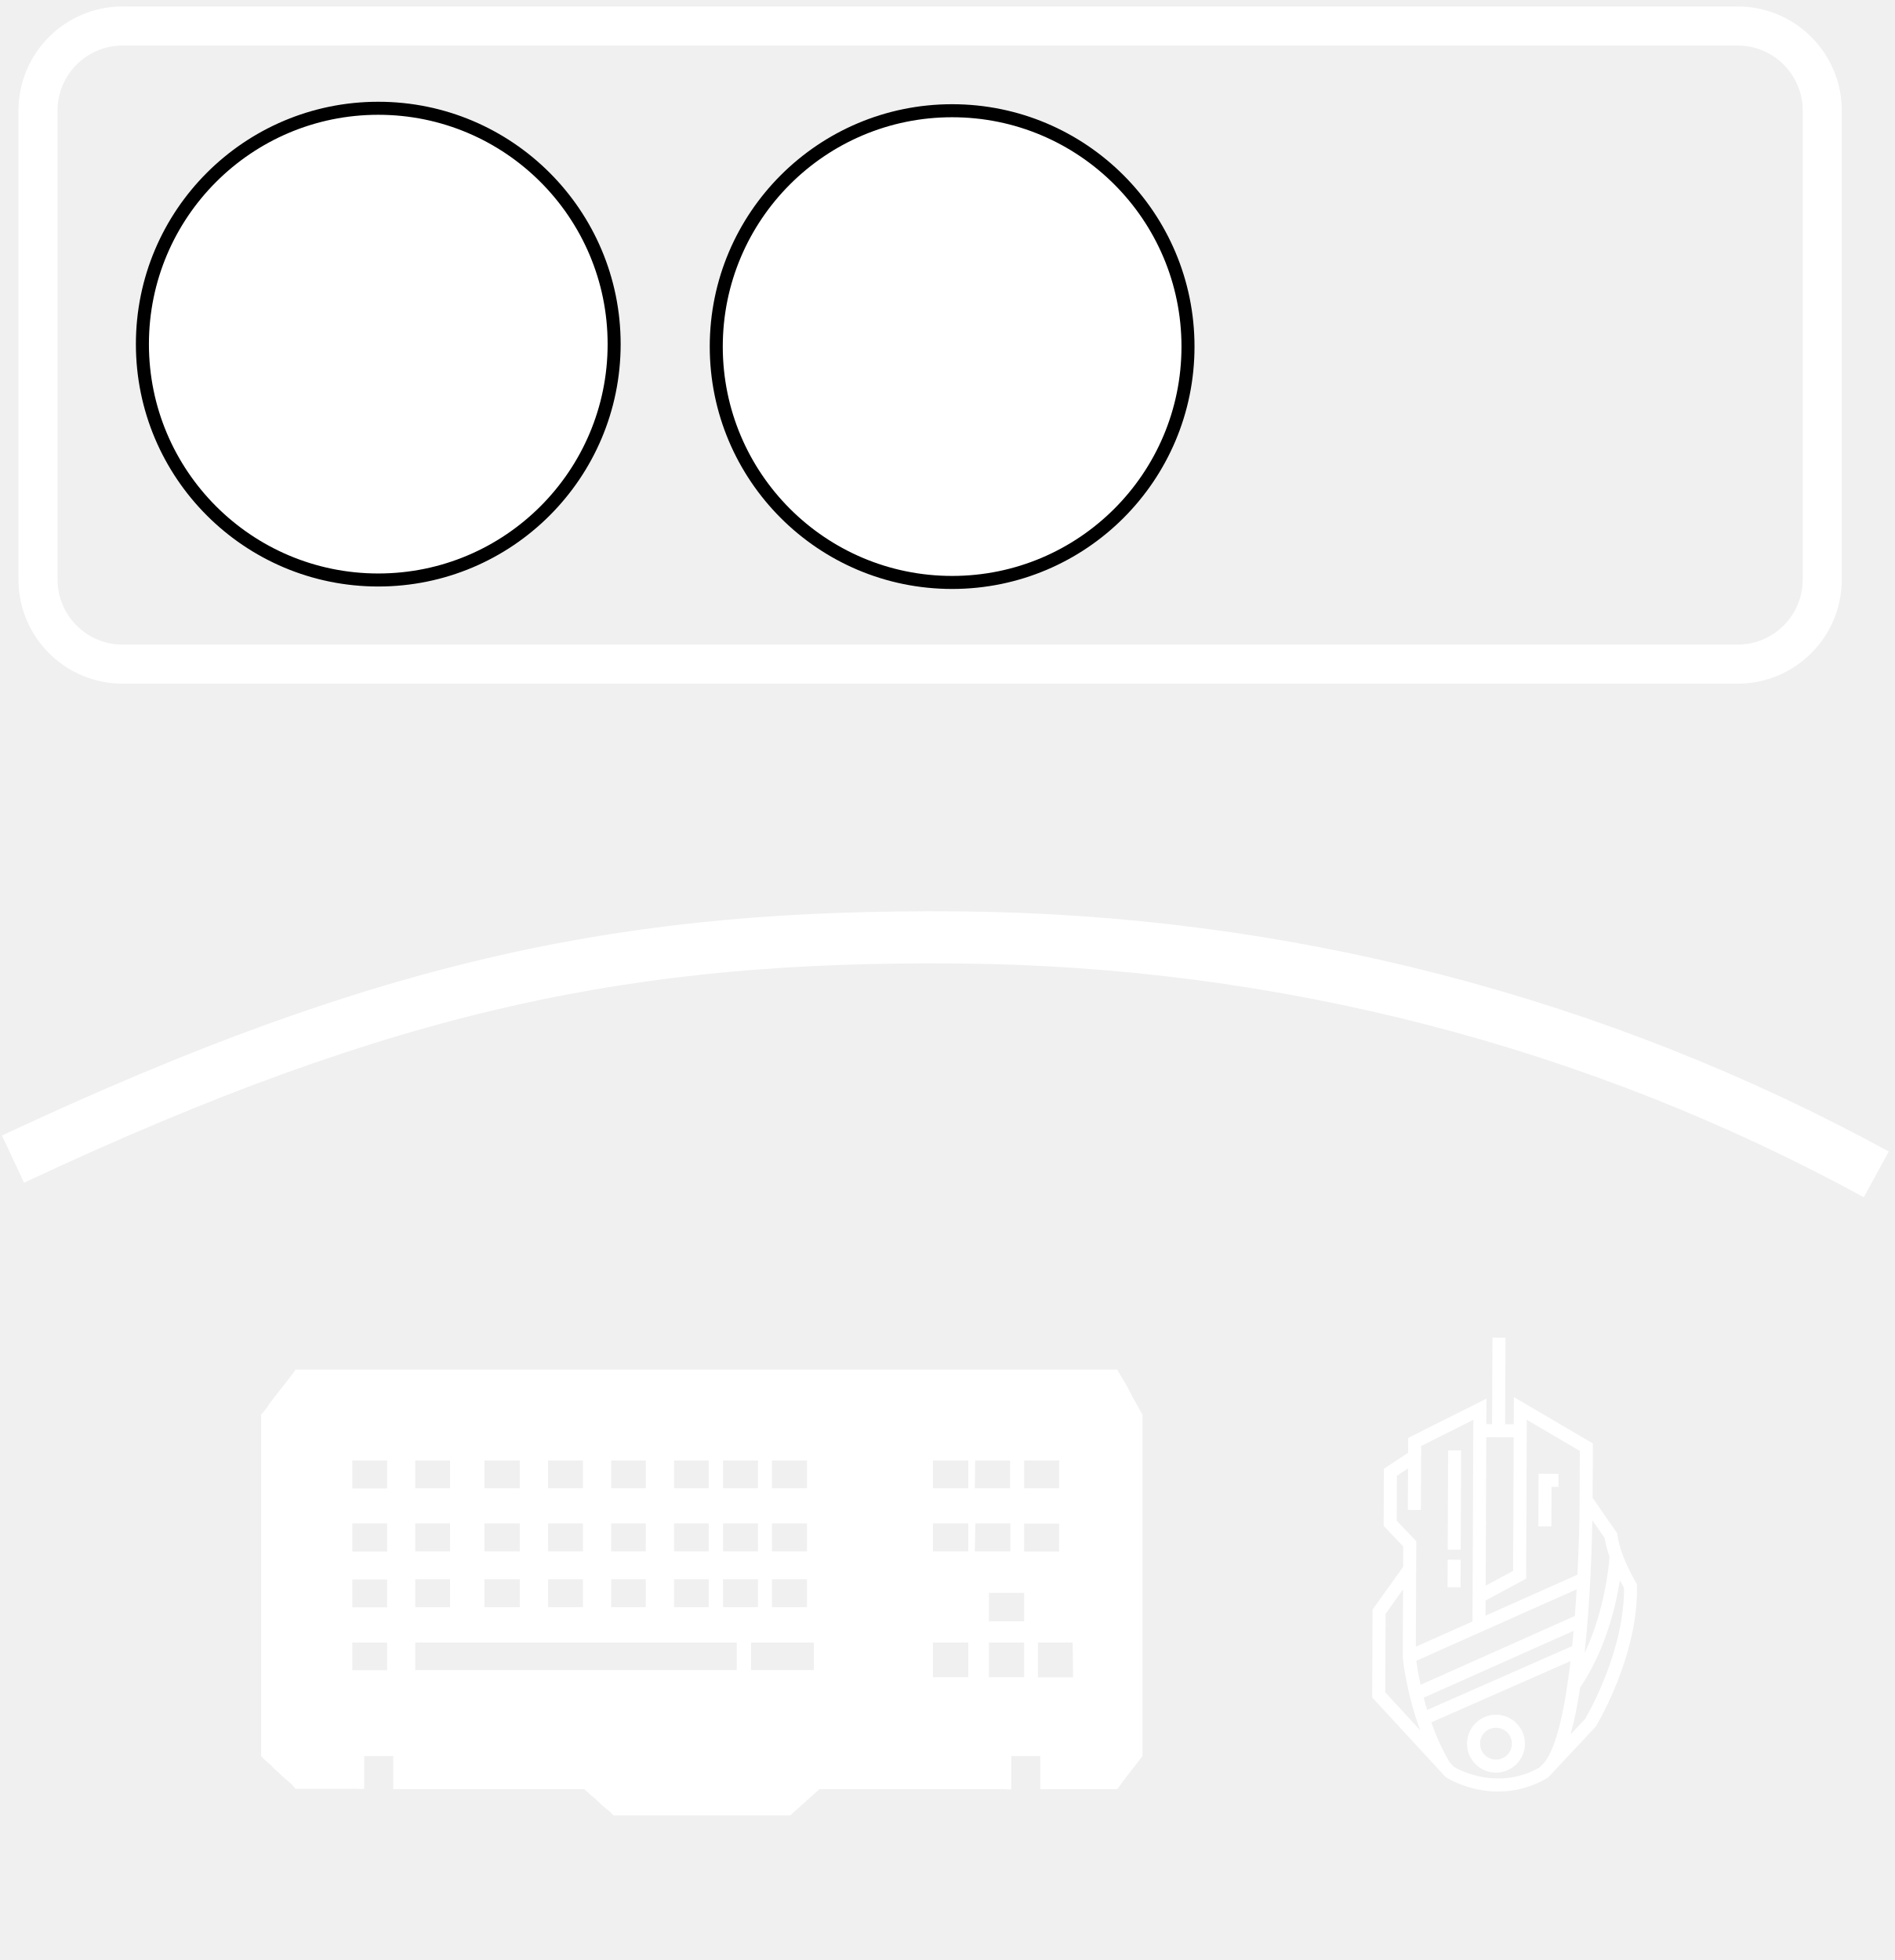
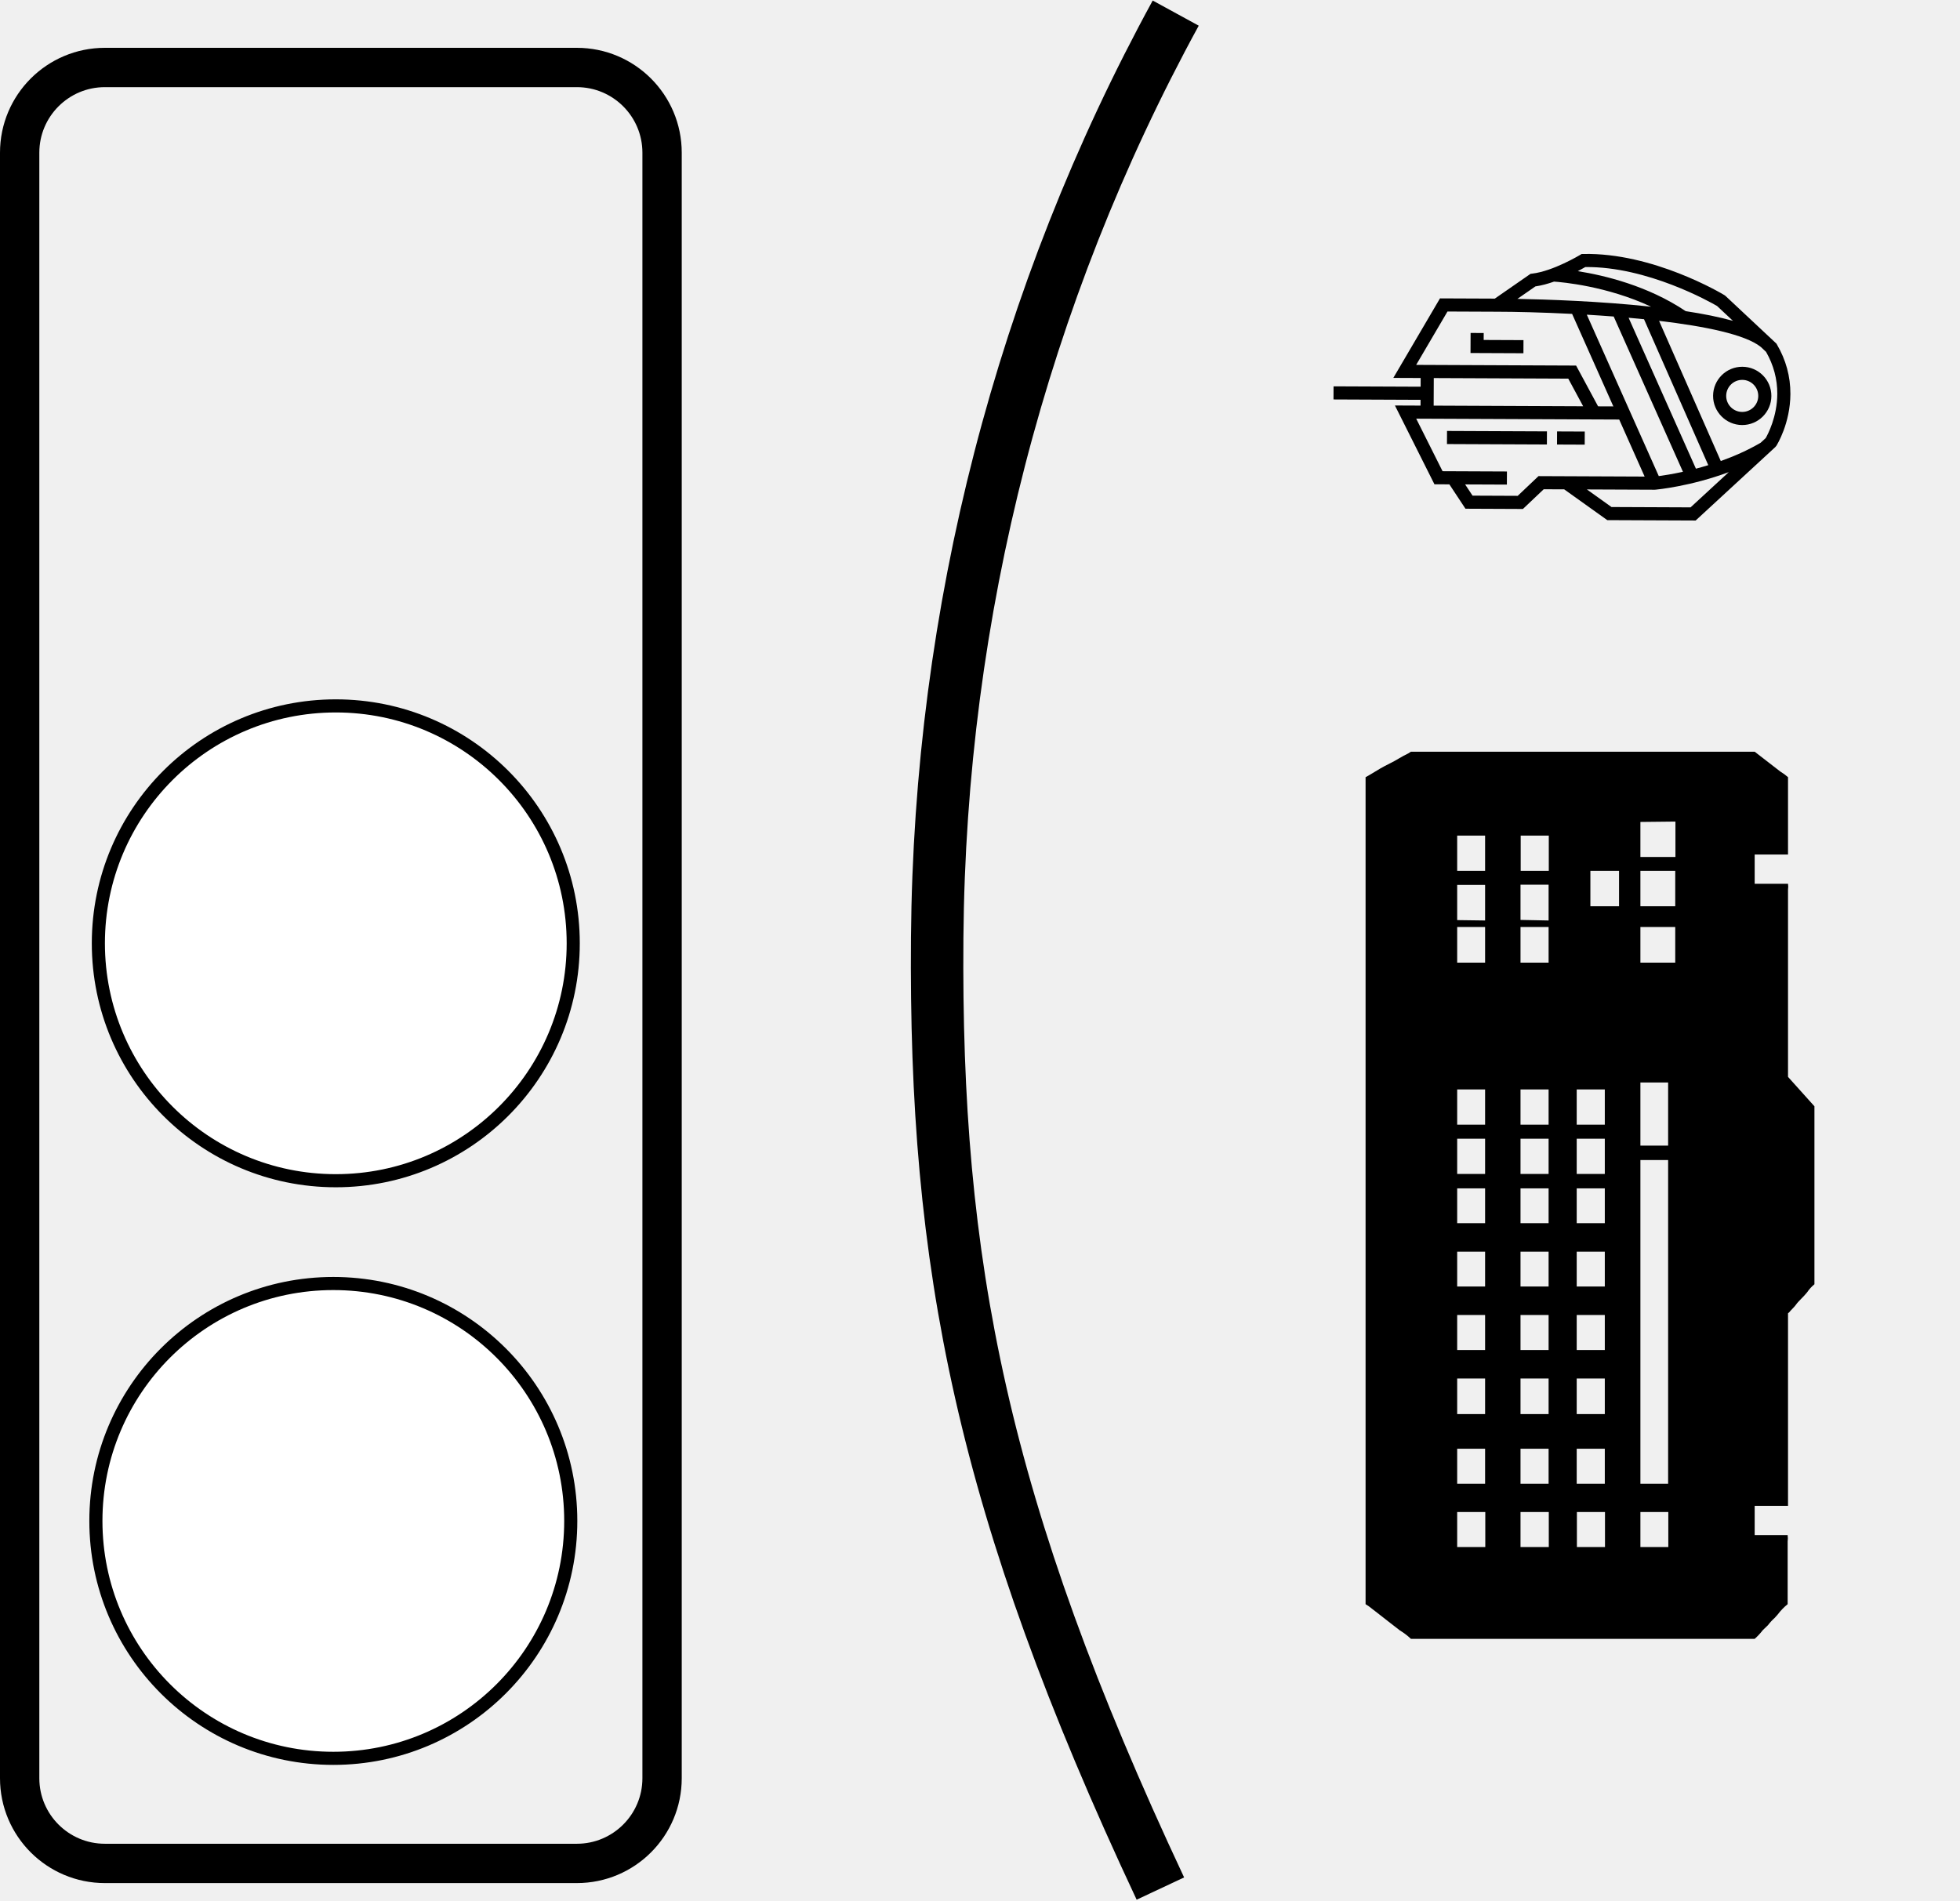
- <svg xmlns="http://www.w3.org/2000/svg" width="291" height="301" viewBox="0 0 291 301" fill="none">
-   <path d="M2 178.009C60.233 150.693 97.384 143.557 147.077 143.962C196.77 144.367 245.082 156.829 288.132 180.349" stroke="white" stroke-width="8" />
-   <rect x="5.836" y="101.992" width="98" height="274" rx="13" transform="rotate(-90 5.83582 101.992)" stroke="white" stroke-width="6" />
-   <circle cx="58.089" cy="52.849" r="36.221" transform="rotate(-90 58.0894 52.8487)" fill="white" stroke="black" stroke-width="2" />
-   <circle cx="146.214" cy="53.226" r="36.221" transform="rotate(-90 146.214 53.2257)" fill="white" stroke="black" stroke-width="2" />
-   <path fill-rule="evenodd" clip-rule="evenodd" d="M174.418 215.407C173.846 214.493 173.446 213.521 172.875 212.549C172.303 211.578 171.989 211.12 171.56 210.32H45.386L45.072 210.806L44.1 212.063C43.243 213.178 42.271 214.378 41.385 215.55C41.02 216.157 40.588 216.723 40.099 217.236L40.099 269.677C40.496 270.129 40.936 270.541 41.414 270.906L42.186 271.706C42.591 272.011 42.964 272.356 43.3 272.735L43.815 273.193C44.4 273.63 44.928 274.139 45.386 274.707H54.932C55.264 274.751 55.6 274.751 55.932 274.707V269.677H60.39V274.764H89.769L89.912 274.936C90.34 275.279 90.683 275.707 91.14 276.022C91.598 276.336 92.341 277.194 92.969 277.679C93.431 277.989 93.845 278.365 94.198 278.794H121.348L125.835 274.764H154.413C154.707 274.808 155.005 274.808 155.299 274.764V269.677H159.757V274.764H171.56C171.882 274.401 172.169 274.009 172.417 273.593L175.447 269.677V217.236L175.189 216.836C174.961 216.379 174.704 215.864 174.418 215.407ZM59.447 256.503H54.103L54.103 252.245H59.447V256.503ZM59.447 246.843H54.103V242.557H59.447V246.843ZM59.447 238.27H54.103V233.954H59.447V238.27ZM59.447 228.582H54.103V224.295H59.447V228.582ZM118.547 224.295H123.92V228.553H118.547V224.295ZM118.547 233.954H123.92V238.241H118.547V233.954ZM118.547 242.528H123.92V246.815H118.547V242.528ZM111.031 224.295H116.404V228.553H111.031V224.295ZM111.031 233.954H116.404V238.241H111.031V233.954ZM111.031 242.528H116.404V246.815H111.031V242.528ZM103.515 224.295H108.83V228.553H103.515V224.295ZM103.515 233.954H108.83V238.241H103.515V233.954ZM103.515 242.528H108.83V246.815H103.515V242.528ZM93.855 224.295H99.171V228.553H93.855V224.295ZM93.855 233.954H99.171V238.241H93.855V233.954ZM93.855 242.528H99.171V246.815H93.855V242.528ZM84.167 224.295H89.511V228.553H84.167V224.295ZM84.167 233.954H89.511V238.241H84.167V233.954ZM84.167 242.528H89.511V246.815H84.167V242.528ZM74.394 224.295H79.823V228.553H74.394V224.295ZM74.394 233.954H79.823V238.241H74.394V233.954ZM74.394 242.528H79.823V246.815H74.394V242.528ZM63.762 224.295H69.106V228.553H63.762V224.295ZM63.762 233.954H69.106V238.241H63.762V233.954ZM63.762 242.528H69.106V246.815H63.762V242.528ZM113.146 256.474H63.762V252.245H113.146V256.474ZM124.977 256.474H115.346V252.245H124.977V256.474ZM157.271 224.295H162.644V228.553H157.271V224.295ZM149.755 224.295H155.127V228.553H149.698L149.755 224.295ZM148.697 257.56H143.267V252.245H148.697V257.56ZM148.697 238.241H143.267V233.954H148.697V238.241ZM148.697 228.553H143.267V224.295H148.697V228.553ZM149.783 233.954H155.156V238.241H149.698L149.783 233.954ZM157.271 257.56H151.87V252.245H157.271V257.56ZM157.271 248.987H151.87V244.614H157.271V248.987ZM157.271 233.983H162.644V238.27H157.271V233.983ZM164.787 257.589H159.386V252.245H164.73L164.787 257.589Z" fill="white" />
-   <path d="M251.383 243.537L251.377 243.27L251.237 243.04C251.213 242.999 248.757 238.922 248.388 235.741L248.36 235.492L244.574 230.034L244.61 221.672L232.477 214.553L232.46 218.723L231.133 218.718L231.189 205.435L229.189 205.427L229.132 218.709L228.251 218.705L228.268 214.797L216.246 220.825L216.236 223.101L212.518 225.558L212.48 234.322L215.487 237.493L215.474 240.618L210.777 247.191L210.72 260.674L221.922 272.821L222.121 272.987C222.258 273.073 225.521 275.109 230.029 275.128L230.03 275.128C232.691 275.139 235.232 274.446 237.583 273.068L237.707 272.995L244.98 265.229L245.106 265.061C245.373 264.62 251.616 254.142 251.383 243.536L251.383 243.537ZM247.168 239.072C247.086 240.275 246.493 247.14 243.339 253.874C244.185 246.053 244.451 237.853 244.535 233.486L246.435 236.225C246.568 237.162 246.84 238.138 247.168 239.072L247.168 239.072ZM242.121 244.07C242.041 245.418 241.947 246.791 241.841 248.17L218.153 258.736C217.794 257.1 217.595 255.797 217.496 255.048L242.121 244.07ZM218.628 260.714L241.653 250.445C241.584 251.232 241.508 252.016 241.428 252.796L219.163 262.599C218.964 261.95 218.786 261.319 218.627 260.714L218.628 260.714ZM234.463 218.037L242.605 222.815L242.573 230.345C242.569 233.091 242.477 237.224 242.243 241.827L228.127 248.119L228.137 245.79L234.358 242.436L234.463 218.036L234.463 218.037ZM232.452 220.724L232.364 241.241L228.147 243.514L228.245 220.706L232.452 220.724ZM214.484 233.529L214.514 226.637L216.227 225.505L216.199 231.876L218.199 231.885L218.241 222.064L226.256 218.045L226.124 249.012L217.423 252.891L217.492 236.7L214.484 233.529ZM212.775 247.837L215.46 244.08L215.416 254.43C215.416 254.462 215.425 254.493 215.428 254.524L215.421 254.525C215.447 254.808 215.933 259.913 218.102 265.728L212.725 259.897L212.776 247.837L212.775 247.837ZM230.04 273.128C230.039 273.128 230.039 273.128 230.04 273.128C226.538 273.113 223.841 271.673 223.294 271.358L222.59 270.594C221.421 268.601 220.507 266.506 219.795 264.506L241.18 255.093C240.359 262.082 239.099 268.254 237.2 270.613L236.447 271.416C234.447 272.562 232.292 273.138 230.04 273.129L230.04 273.128ZM243.446 263.943L241.183 266.36C241.772 264.253 242.259 261.788 242.661 259.153C246.54 253.386 248.124 246.741 248.761 242.696C249.028 243.207 249.252 243.605 249.388 243.841C249.494 253.287 244.036 262.931 243.446 263.943L243.446 263.943Z" fill="white" />
-   <path d="M222.383 222.736L224.383 222.744L224.318 237.988L222.318 237.98L222.383 222.736Z" fill="white" />
-   <path d="M222.312 239.525L224.312 239.534L224.293 243.757L222.293 243.748L222.312 239.525Z" fill="white" />
-   <path d="M229.75 263.333C227.298 263.323 225.295 265.308 225.285 267.76C225.274 270.211 227.26 272.215 229.712 272.225C232.163 272.236 234.166 270.25 234.177 267.798C234.187 265.347 232.201 263.344 229.75 263.333ZM229.72 270.224C228.372 270.218 227.279 269.116 227.285 267.767C227.291 266.419 228.393 265.326 229.741 265.332C231.089 265.338 232.182 266.439 232.177 267.788C232.171 269.137 231.069 270.23 229.72 270.224Z" fill="white" />
-   <path d="M238.265 228.336L239.326 228.341L239.334 226.341L236.274 226.328L236.239 234.4L238.239 234.409L238.265 228.336Z" fill="white" />
+ <svg xmlns="http://www.w3.org/2000/svg" width="299" height="290" viewBox="0 0 299 290" fill="none">
+   <path d="M177.017 288.132C149.701 229.899 142.565 192.748 142.97 143.055C143.375 93.362 155.837 45.05 179.357 2" stroke="black" stroke-width="8" />
+   <rect x="101" y="284.296" width="98" height="274" rx="13" transform="rotate(-180 101 284.296)" stroke="black" stroke-width="6" />
+   <circle cx="50.849" cy="232.043" r="36.221" transform="rotate(-180 50.8488 232.043)" fill="white" stroke="black" stroke-width="2" />
+   <circle cx="51.226" cy="143.918" r="36.221" transform="rotate(-180 51.2258 143.918)" fill="white" stroke="black" stroke-width="2" />
+   <path fill-rule="evenodd" clip-rule="evenodd" d="M213.407 115.714C212.493 116.286 211.521 116.686 210.549 117.257C209.578 117.829 209.12 118.143 208.32 118.572L208.32 244.746L208.806 245.06L210.063 246.032C211.178 246.889 212.378 247.861 213.55 248.747C214.157 249.113 214.723 249.544 215.236 250.033H267.678C268.13 249.636 268.541 249.196 268.906 248.718L269.707 247.946C270.011 247.541 270.356 247.168 270.735 246.832L271.193 246.318C271.63 245.733 272.139 245.205 272.707 244.746V235.201C272.751 234.869 272.751 234.532 272.707 234.2H267.678V229.742H272.764V200.363L272.936 200.221C273.279 199.792 273.708 199.449 274.022 198.992C274.336 198.534 275.194 197.791 275.679 197.163C275.989 196.701 276.365 196.287 276.794 195.934V168.784L272.764 164.297V135.719C272.808 135.425 272.808 135.127 272.764 134.833H267.678V130.375H272.764V118.572C272.402 118.25 272.009 117.963 271.593 117.715L267.678 114.685H215.236L214.836 114.943C214.379 115.171 213.864 115.428 213.407 115.714ZM254.503 230.685V236.029H250.245V230.685H254.503ZM244.843 230.685V236.029H240.557V230.685H244.843ZM236.27 230.685V236.029H231.955V230.685H236.27ZM226.582 230.685V236.029H222.295V230.685H226.582ZM222.295 171.585V166.212H226.553V171.585H222.295ZM231.955 171.585V166.212H236.241V171.585H231.955ZM240.528 171.585L240.528 166.212H244.815L244.815 171.585H240.528ZM222.295 179.101V173.728H226.553L226.553 179.101H222.295ZM231.955 179.101L231.955 173.728H236.241L236.241 179.101H231.955ZM240.528 179.101V173.728H244.815V179.101H240.528ZM222.295 186.617L222.295 181.302H226.553V186.617H222.295ZM231.955 186.617V181.302H236.241V186.617H231.955ZM240.528 186.617V181.302H244.815V186.617H240.528ZM222.295 196.277V190.961H226.553V196.277H222.295ZM231.955 196.277V190.961H236.241V196.277H231.955ZM240.528 196.277V190.961H244.815V196.277H240.528ZM222.295 205.965V200.621H226.553V205.965H222.295ZM231.955 205.965V200.621H236.241V205.965H231.955ZM240.528 205.965V200.621H244.815V205.965H240.528ZM222.295 215.739V210.309H226.553V215.739H222.295ZM231.955 215.739V210.309H236.241V215.739H231.955ZM240.528 215.739V210.309H244.815V215.739H240.528ZM222.295 226.37V221.026H226.553V226.37H222.295ZM231.955 226.37V221.026H236.241V226.37H231.955ZM240.528 226.37V221.026H244.815V226.37H240.528ZM254.474 176.986V226.37H250.245V176.986H254.474ZM254.474 165.155L254.474 174.786H250.245L250.245 165.155H254.474ZM222.295 132.861V127.489H226.553V132.861H222.295ZM222.295 140.377V135.005H226.553V140.435L222.295 140.377ZM255.56 141.435V146.865H250.245V141.435H255.56ZM236.241 141.435V146.865H231.955V141.435H236.241ZM226.553 141.435V146.865H222.295V141.435H226.553ZM231.955 140.349V134.976H236.241V140.435L231.955 140.349ZM255.56 132.861V138.263H250.245V132.861H255.56ZM246.987 132.861V138.263H242.614V132.861H246.987ZM231.983 132.861V127.489H236.27V132.861H231.983ZM255.589 125.345V130.746H250.245V125.402L255.589 125.345Z" fill="black" />
+   <path d="M241.537 38.749L241.27 38.755L241.04 38.895C240.999 38.919 236.923 41.375 233.741 41.744L233.492 41.773L228.035 45.558L219.672 45.523L212.553 57.655L216.724 57.672L216.718 58.999L203.435 58.943L203.427 60.943L216.709 61L216.705 61.881L212.797 61.864L218.825 73.886L221.102 73.896L223.558 77.614L232.322 77.652L235.493 74.645L238.619 74.658L245.191 79.355L258.674 79.412L270.821 68.21L270.988 68.011C271.074 67.874 273.109 64.611 273.128 60.103L273.128 60.102C273.139 57.441 272.446 54.9 271.068 52.55L270.995 52.425L263.229 45.152L263.061 45.026C262.621 44.759 252.142 38.516 241.537 38.749L241.537 38.749ZM237.072 42.964C238.275 43.046 245.141 43.639 251.874 46.793C244.053 45.947 235.853 45.681 231.486 45.597L234.225 43.697C235.162 43.564 236.139 43.292 237.072 42.964L237.072 42.964ZM242.07 48.011C243.418 48.091 244.791 48.185 246.17 48.291L256.736 71.98C255.1 72.338 253.797 72.537 253.048 72.636L242.07 48.011ZM258.714 71.504L248.445 48.479C249.232 48.548 250.017 48.624 250.796 48.704L260.599 70.969C259.95 71.168 259.32 71.347 258.714 71.505L258.714 71.504ZM216.037 55.669L220.815 47.527L228.345 47.559C231.091 47.563 235.224 47.655 239.827 47.889L246.119 62.005L243.79 61.996L240.436 55.774L216.037 55.669L216.037 55.669ZM218.724 57.68L239.241 57.768L241.515 61.985L218.706 61.887L218.724 57.68ZM231.529 75.648L224.638 75.618L223.505 73.906L229.876 73.933L229.885 71.933L220.064 71.891L216.045 63.876L247.012 64.008L250.891 72.709L234.7 72.64L231.529 75.648ZM245.837 77.357L242.08 74.672L252.431 74.716C252.462 74.716 252.493 74.707 252.524 74.704L252.525 74.712C252.808 74.685 257.913 74.199 263.728 72.03L257.897 77.407L245.837 77.356L245.837 77.357ZM271.128 60.092C271.128 60.093 271.128 60.093 271.128 60.092C271.113 63.594 269.673 66.291 269.358 66.838L268.594 67.543C266.602 68.711 264.507 69.625 262.506 70.337L253.093 48.953C260.082 49.773 266.254 51.033 268.613 52.933L269.416 53.685C270.562 55.685 271.138 57.84 271.129 60.092L271.128 60.092ZM261.943 46.686L264.36 48.949C262.253 48.36 259.788 47.873 257.153 47.471C251.386 43.593 244.741 42.008 240.696 41.371C241.207 41.104 241.605 40.88 241.841 40.744C251.287 40.638 260.931 46.096 261.943 46.686L261.943 46.686Z" fill="black" />
+   <path d="M220.736 67.749L220.744 65.749L235.988 65.814L235.98 67.814L220.736 67.749Z" fill="black" />
+   <path d="M237.526 67.821L237.534 65.821L241.757 65.839L241.749 67.839L237.526 67.821Z" fill="black" />
+   <path d="M261.333 60.382C261.323 62.834 263.309 64.837 265.76 64.847C268.211 64.858 270.215 62.872 270.225 60.42C270.236 57.969 268.25 55.966 265.798 55.956C263.347 55.945 261.344 57.931 261.333 60.382ZM268.224 60.412C268.219 61.761 267.116 62.853 265.767 62.847C264.419 62.841 263.326 61.739 263.332 60.391C263.338 59.043 264.439 57.95 265.788 57.956C267.137 57.961 268.23 59.063 268.224 60.412Z" fill="black" />
+   <path d="M226.337 51.867L226.341 50.807L224.341 50.798L224.328 53.858L232.401 53.893L232.409 51.893L226.337 51.867Z" fill="black" />
</svg>
